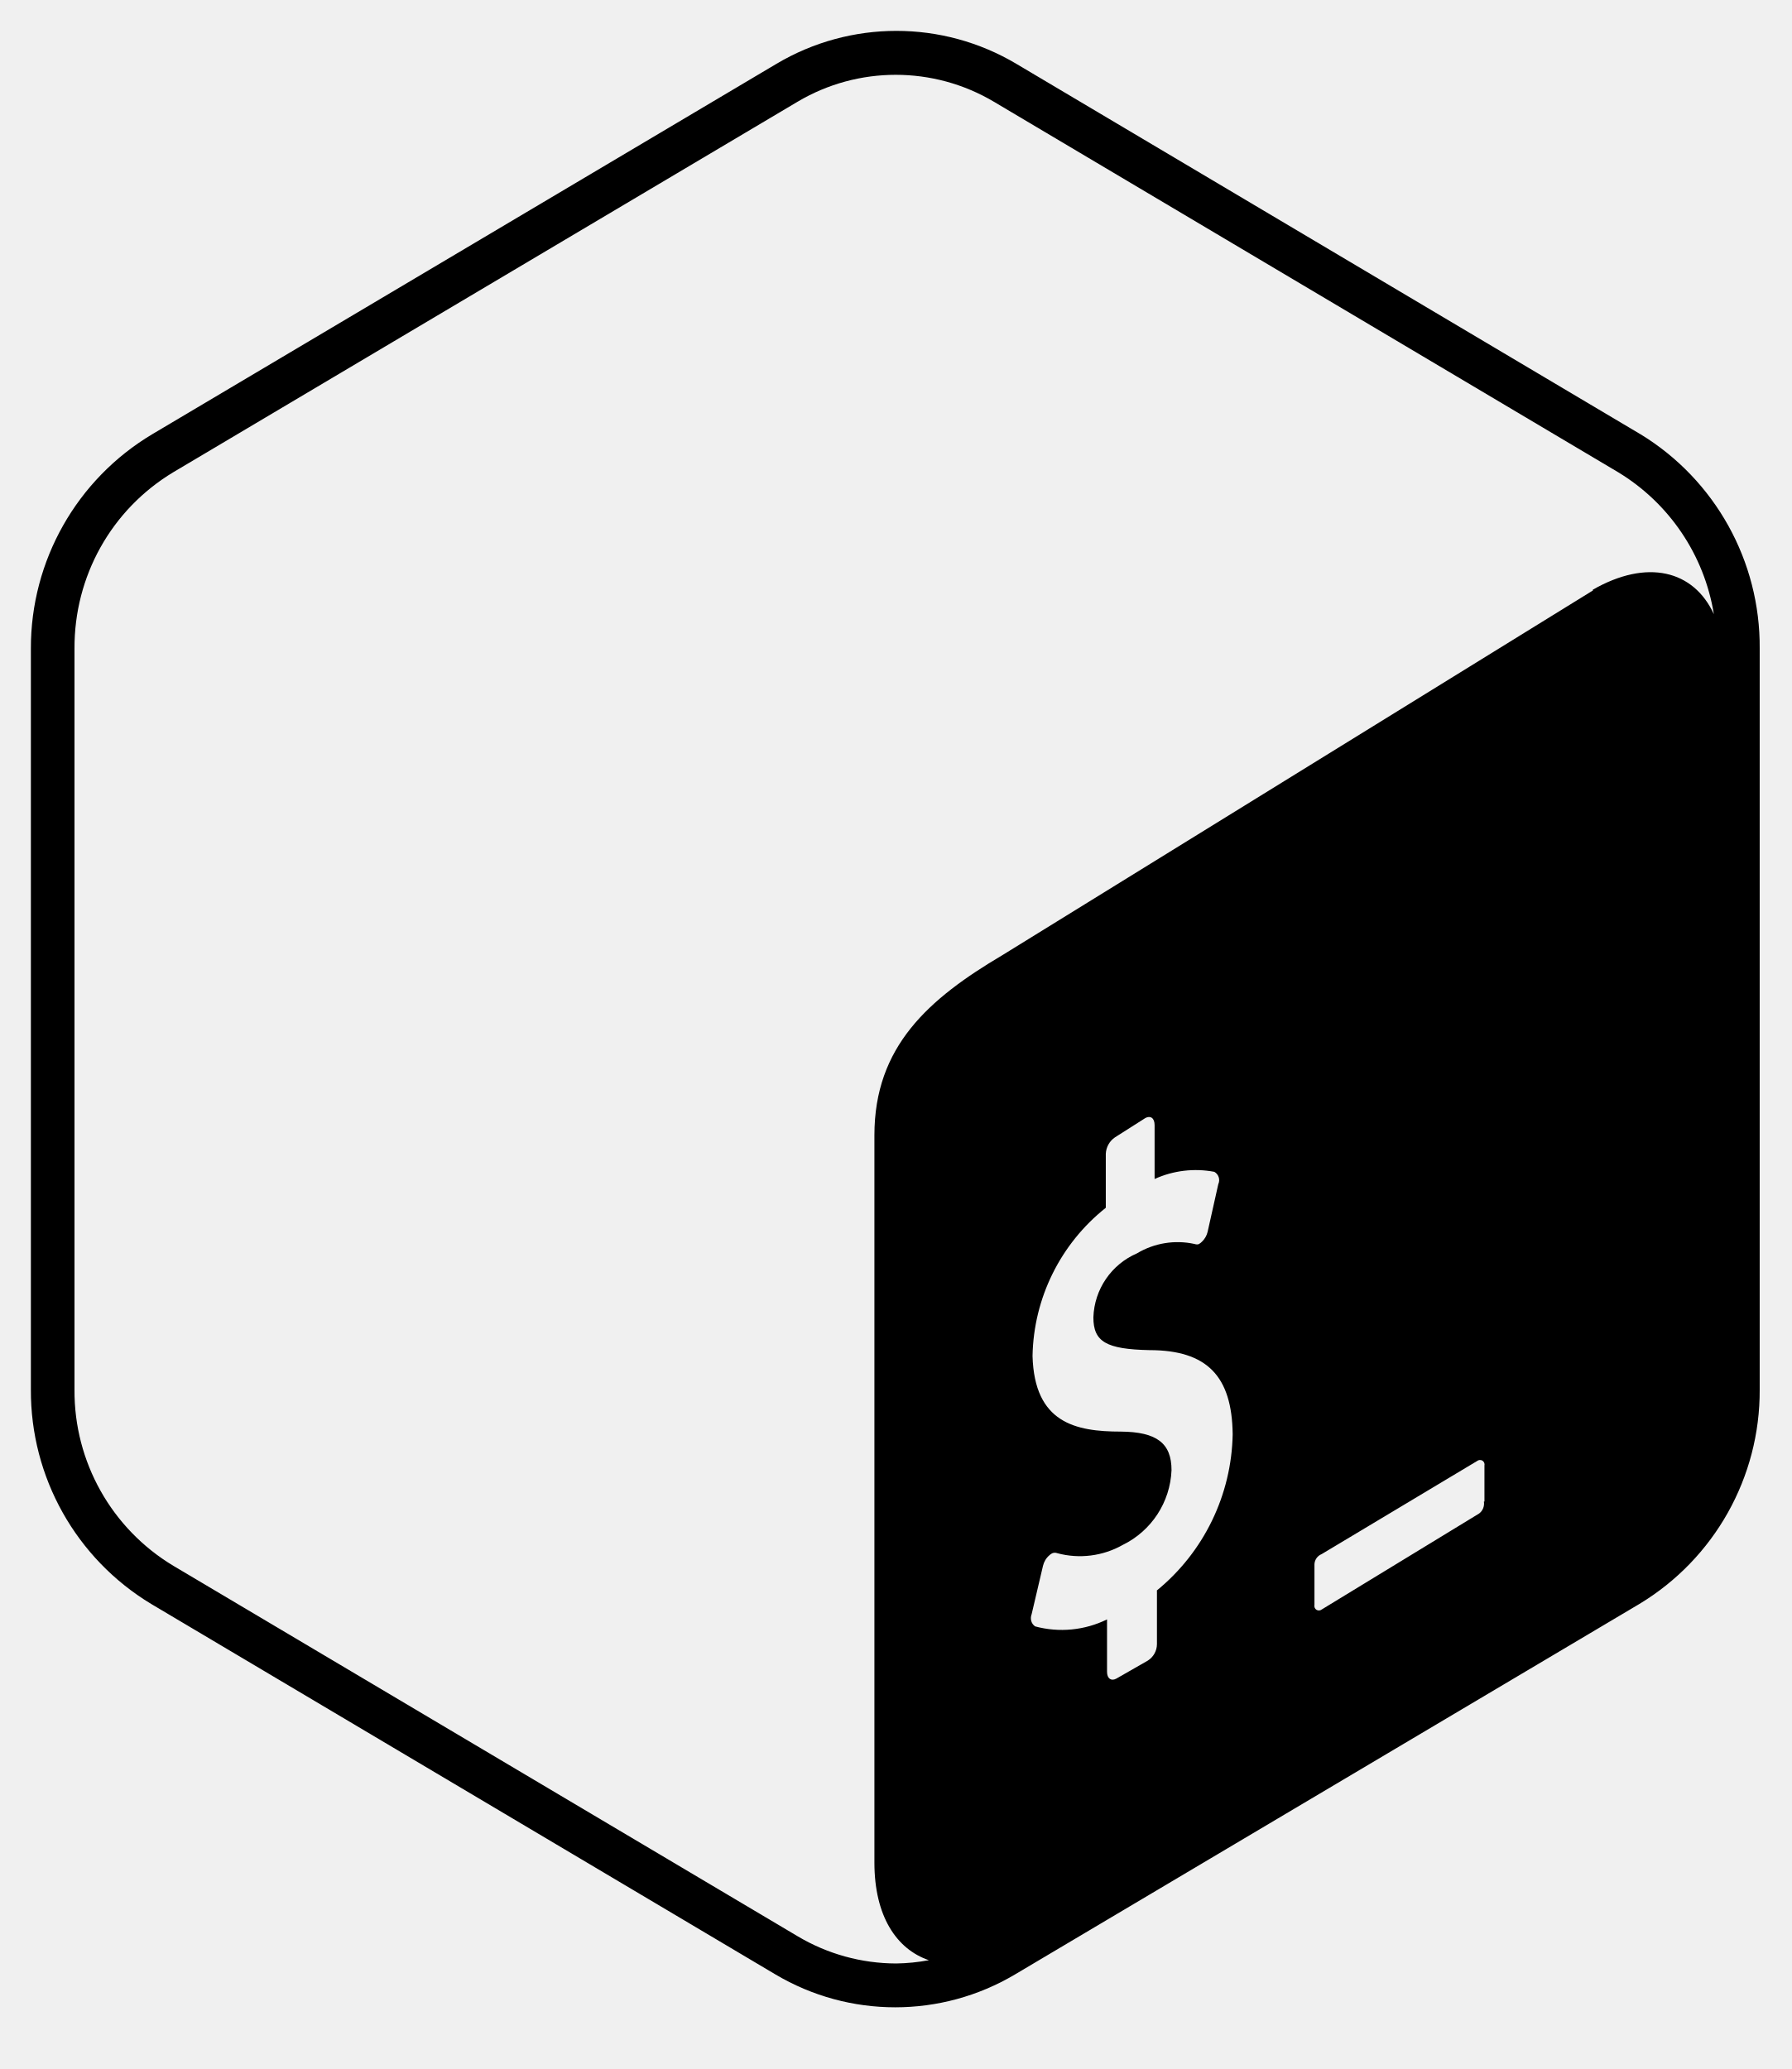
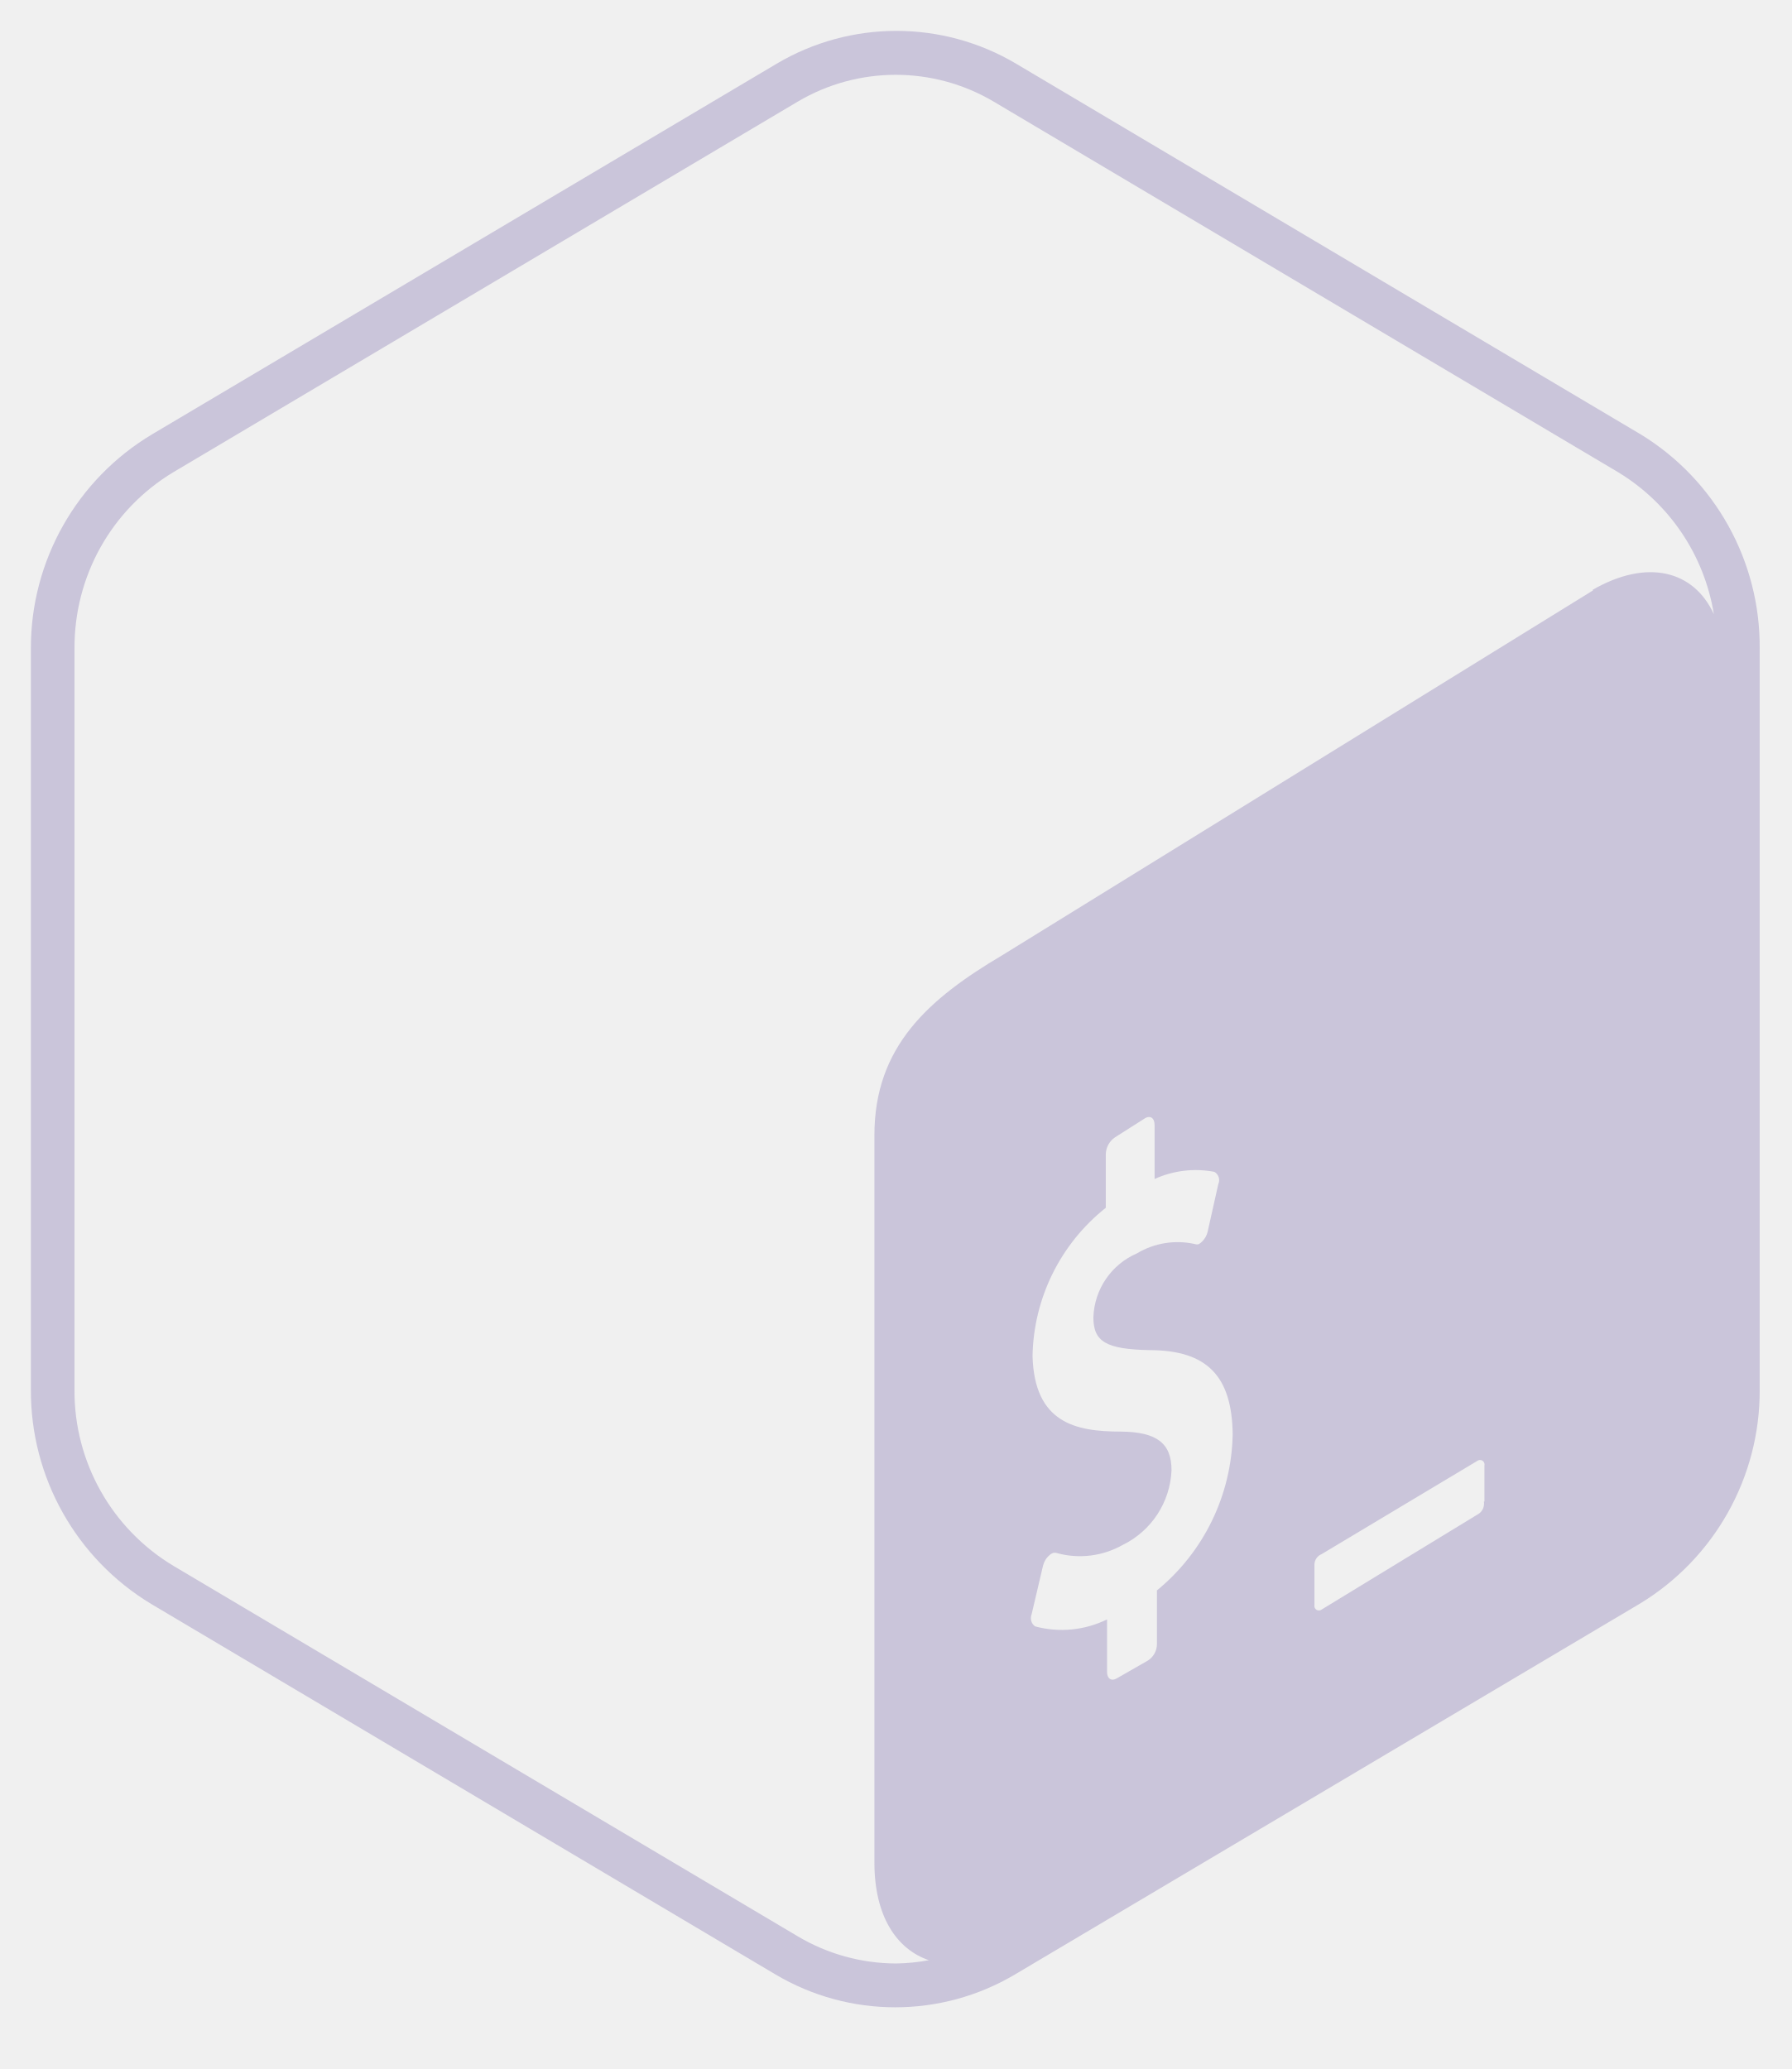
<svg xmlns="http://www.w3.org/2000/svg" xmlns:xlink="http://www.w3.org/1999/xlink" viewBox="0 0 58 67" fill="#fff" fill-rule="evenodd" stroke="#000" stroke-linecap="round" stroke-linejoin="round">
-   <use xlink:href="#A" x="1" y="1" />
  <symbol id="A" overflow="visible">
-     <path d="M52.114 13.061L31.904 1.065a7.6 7.6 0 0 0-7.76 0L3.93 13.061A8.06 8.06 0 0 0 0 20.005v23.992a8.06 8.06 0 0 0 3.896 6.944l20.21 11.996a7.6 7.6 0 0 0 7.76 0L52.08 50.941a8.06 8.06 0 0 0 3.896-6.944V20.005a8.06 8.06 0 0 0-3.86-6.944zM36.46 50.525v1.72c-.002.216-.114.414-.296.53l-1.024.586c-.16.084-.296 0-.296-.226v-1.694a3.32 3.32 0 0 1-2.328.226c-.124-.084-.172-.244-.112-.4l.366-1.56c.032-.132.1-.25.204-.34.029-.029.063-.053.1-.07a.22.22 0 0 1 .16 0 2.82 2.82 0 0 0 2.118-.268 2.82 2.82 0 0 0 1.58-2.42c0-.876-.48-1.24-1.64-1.25-1.468 0-2.8-.28-2.86-2.448.034-1.874.904-3.634 2.372-4.8v-1.744a.68.68 0 0 1 .296-.536l.988-.628c.16-.084.296 0 .296.232v1.744a3.22 3.22 0 0 1 1.934-.232.31.31 0 0 1 .128.4l-.346 1.546a.65.65 0 0 1-.176.31.45.45 0 0 1-.1.08c-.04.024-.1.016-.148 0a2.56 2.56 0 0 0-1.862.304 2.34 2.34 0 0 0-1.412 2.074c0 .79.416 1.03 1.814 1.06 1.87 0 2.674.846 2.696 2.724-.036 1.966-.934 3.816-2.456 5.06zm10.586-2.9c.024.148-.036.3-.156.388l-5.09 3.104c-.048.04-.12.046-.174.014a.15.15 0 0 1-.066-.16v-1.32a.37.37 0 0 1 .232-.324l5.032-3.014c.048-.04.12-.046.174-.014a.15.15 0 0 1 .066.16v1.164zm3.53-29.504L31.452 29.933c-2.386 1.412-4.14 2.956-4.14 5.828v23.556c0 1.72.706 2.8 1.764 3.16-.35.065-.704.101-1.06.106a6.26 6.26 0 0 1-3.19-.882L4.616 49.707a6.6 6.6 0 0 1-3.204-5.706V20.005C1.4 17.669 2.6 15.501 4.616 14.289l20.21-11.996a6.23 6.23 0 0 1 6.352 0l20.21 11.996a6.61 6.61 0 0 1 3.104 4.6c-.656-1.426-2.166-1.8-3.924-.79h.006z" stroke="none" fill="currentColor" />
+     <path d="M52.114 13.061L31.904 1.065a7.6 7.6 0 0 0-7.76 0L3.93 13.061A8.06 8.06 0 0 0 0 20.005v23.992a8.06 8.06 0 0 0 3.896 6.944l20.21 11.996a7.6 7.6 0 0 0 7.76 0L52.08 50.941a8.06 8.06 0 0 0 3.896-6.944V20.005a8.06 8.06 0 0 0-3.86-6.944zM36.46 50.525v1.72c-.002.216-.114.414-.296.53l-1.024.586c-.16.084-.296 0-.296-.226v-1.694a3.32 3.32 0 0 1-2.328.226c-.124-.084-.172-.244-.112-.4l.366-1.56c.032-.132.1-.25.204-.34.029-.029.063-.053.1-.07a.22.22 0 0 1 .16 0 2.82 2.82 0 0 0 2.118-.268 2.82 2.82 0 0 0 1.58-2.42c0-.876-.48-1.24-1.64-1.25-1.468 0-2.8-.28-2.86-2.448.034-1.874.904-3.634 2.372-4.8v-1.744a.68.68 0 0 1 .296-.536l.988-.628c.16-.084.296 0 .296.232v1.744a3.22 3.22 0 0 1 1.934-.232.31.31 0 0 1 .128.4l-.346 1.546a.65.65 0 0 1-.176.31.45.45 0 0 1-.1.08c-.04.024-.1.016-.148 0a2.56 2.56 0 0 0-1.862.304 2.34 2.34 0 0 0-1.412 2.074c0 .79.416 1.03 1.814 1.06 1.87 0 2.674.846 2.696 2.724-.036 1.966-.934 3.816-2.456 5.06zm10.586-2.9c.024.148-.036.3-.156.388l-5.09 3.104c-.048.04-.12.046-.174.014a.15.15 0 0 1-.066-.16v-1.32a.37.37 0 0 1 .232-.324l5.032-3.014c.048-.04.12-.046.174-.014a.15.15 0 0 1 .066.16v1.164zm3.53-29.504L31.452 29.933c-2.386 1.412-4.14 2.956-4.14 5.828v23.556c0 1.72.706 2.8 1.764 3.16-.35.065-.704.101-1.06.106a6.26 6.26 0 0 1-3.19-.882L4.616 49.707a6.6 6.6 0 0 1-3.204-5.706V20.005C1.4 17.669 2.6 15.501 4.616 14.289l20.21-11.996a6.23 6.23 0 0 1 6.352 0l20.21 11.996a6.61 6.61 0 0 1 3.104 4.6c-.656-1.426-2.166-1.8-3.924-.79h.006z" stroke="none" style="fill: rgb(202, 197, 218);" />
  </symbol>
+   <use transform="matrix(1, 0, 0, 1, 1, 1)" style="fill: rgb(202, 197, 218);" xlink:href="#A" />
</svg>
